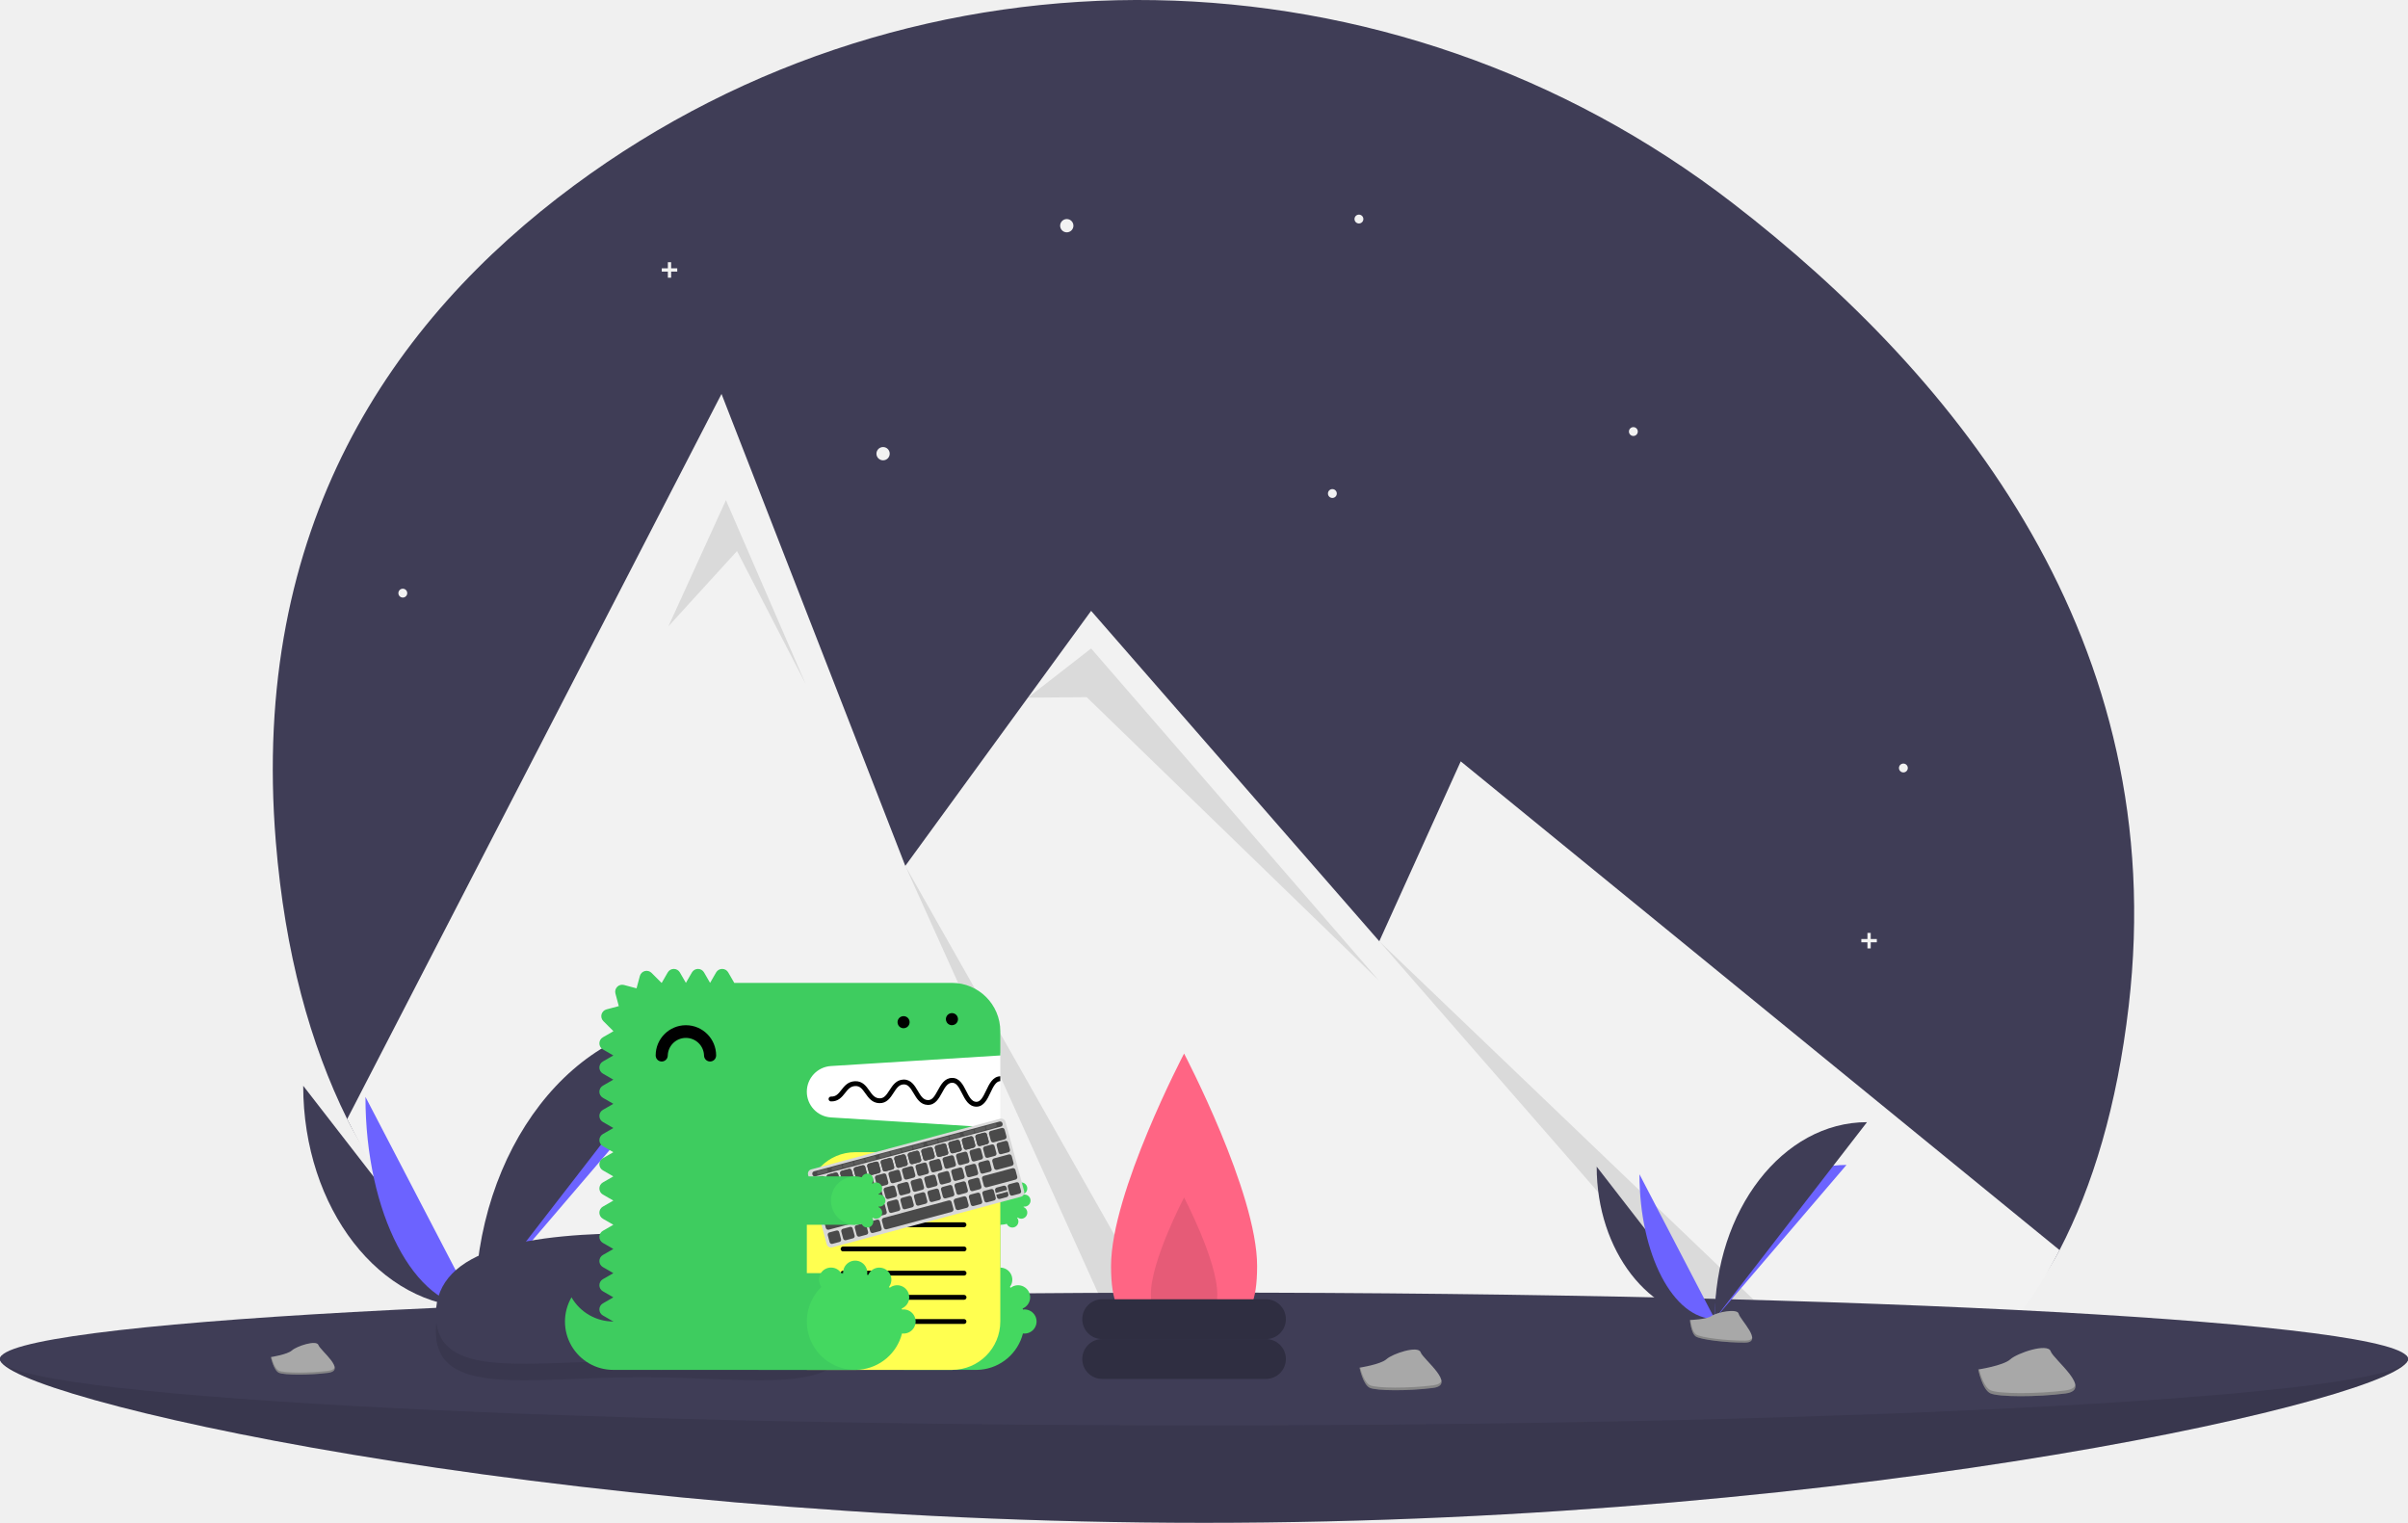
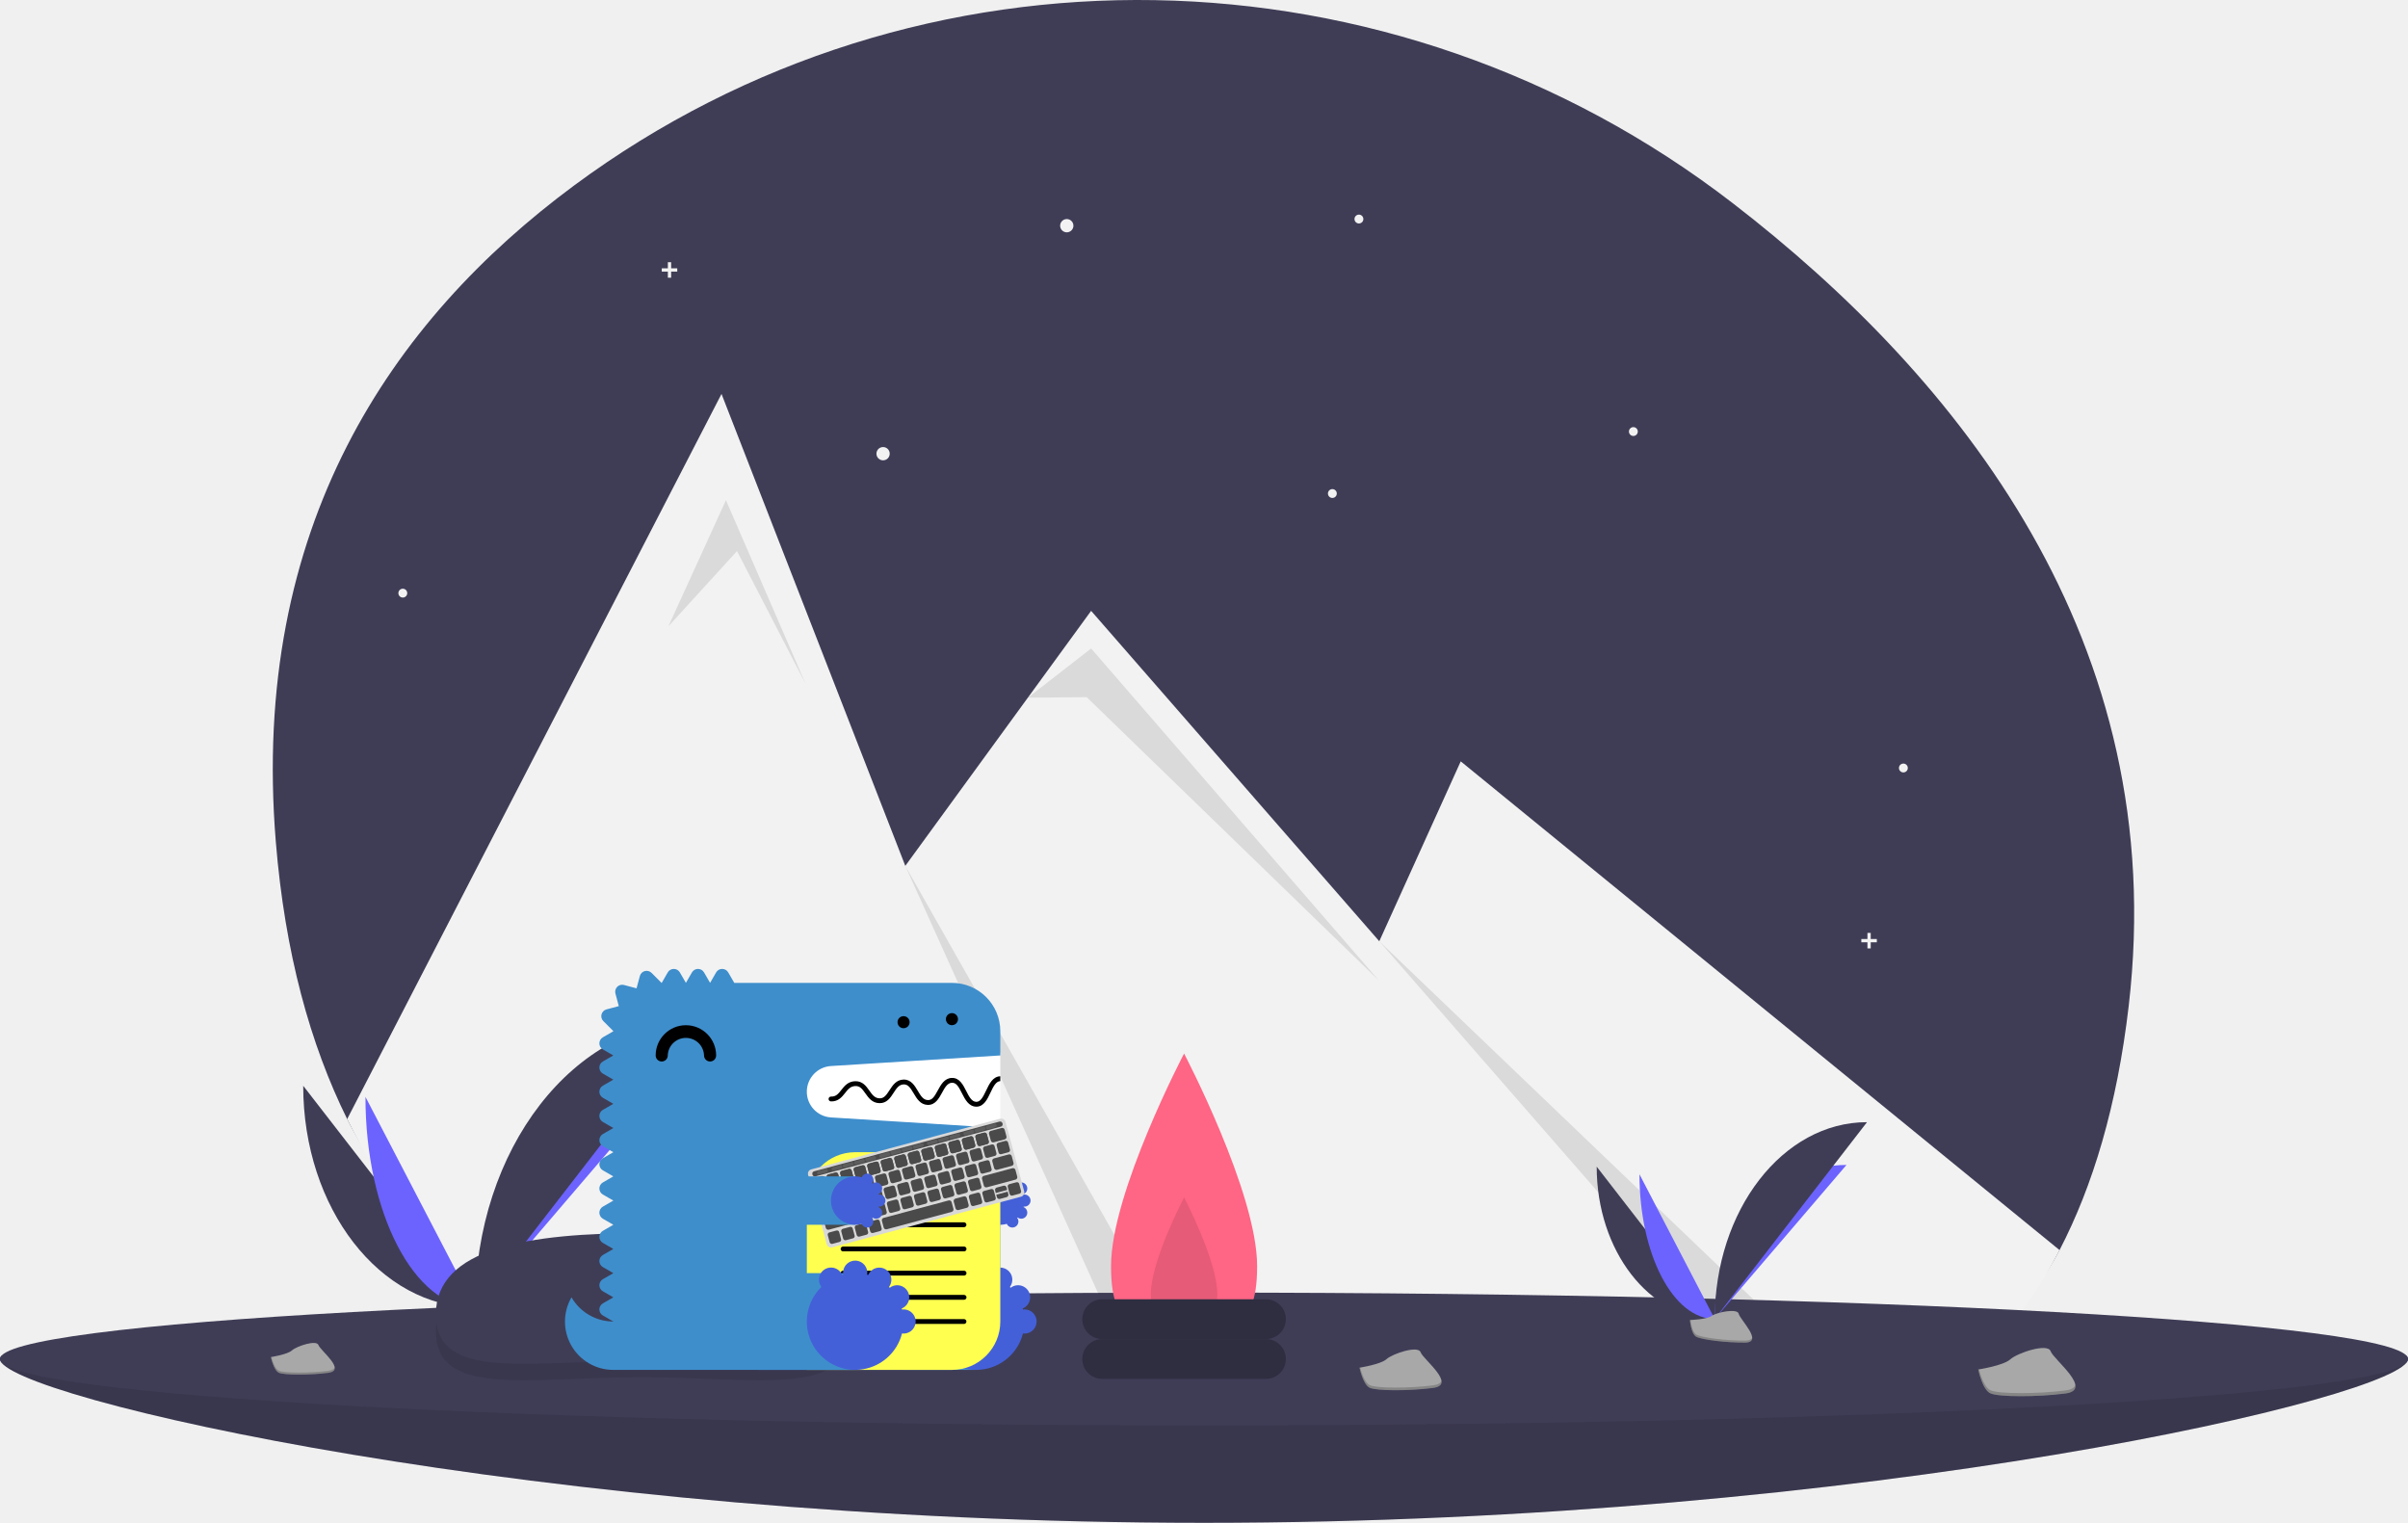
<svg xmlns="http://www.w3.org/2000/svg" width="1088" height="687.962" viewBox="0 0 1088 687.962">
  <g id="Group_12" data-name="Group 12" transform="translate(-57 -56)">
    <g id="Group_11" data-name="Group 11" transform="translate(57 56)">
      <path id="Path_83" data-name="Path 83" d="M1017.81,560.461c-5.27,45.15-16.22,81.4-31.25,110.31-20,38.52-54.21,54.04-84.77,70.28a193.275,193.275,0,0,1-27.46,11.94c-55.61,19.3-117.85,14.18-166.74,3.99a657.282,657.282,0,0,0-104.09-13.16q-14.97-.675-29.97-.67c-15.42.02-293.07,5.29-360.67-131.57-16.69-33.76-28.13-75-32.24-125.27-11.63-142.12,52.29-235.46,134.74-296.47,155.97-115.41,369.76-110.57,523.43,7.88C941.15,276.621,1036.99,396.031,1017.81,560.461Z" transform="translate(-56 -106.019)" fill="#3f3d56" />
      <path id="Path_84" data-name="Path 84" d="M986.56,670.771c-20,38.52-47.21,64.04-77.77,80.28a193.272,193.272,0,0,1-27.46,11.94c-55.61,19.3-117.85,14.18-166.74,3.99a657.3,657.3,0,0,0-104.09-13.16q-14.97-.675-29.97-.67-23.13.03-46.25,1.72c-100.17,7.36-253.82-6.43-321.42-143.29L382,283.981,444.95,445.6l20.09,51.59,55.37-75.98L549,381.981l130.2,149.27,36.8-81.27L970.78,657.9l14.21,11.59Z" transform="translate(-56 -106.019)" fill="#f2f2f2" />
      <path id="Path_85" data-name="Path 85" d="M302,282.962l26-57,36,83-31-60Z" opacity="0.1" />
      <path id="Path_86" data-name="Path 86" d="M610.5,753.821q-14.97-.675-29.97-.67L465.04,497.191Z" transform="translate(-56 -106.019)" opacity="0.1" />
      <path id="Path_87" data-name="Path 87" d="M464.411,315.191,493,292.962l130,150-132-128Z" opacity="0.1" />
      <path id="Path_88" data-name="Path 88" d="M908.79,751.051a193.265,193.265,0,0,1-27.46,11.94L679.2,531.251Z" transform="translate(-56 -106.019)" opacity="0.1" />
      <circle id="Ellipse_11" data-name="Ellipse 11" cx="3" cy="3" r="3" transform="translate(479 98.962)" fill="#f2f2f2" />
      <circle id="Ellipse_12" data-name="Ellipse 12" cx="3" cy="3" r="3" transform="translate(396 201.962)" fill="#f2f2f2" />
      <circle id="Ellipse_13" data-name="Ellipse 13" cx="2" cy="2" r="2" transform="translate(600 220.962)" fill="#f2f2f2" />
      <circle id="Ellipse_14" data-name="Ellipse 14" cx="2" cy="2" r="2" transform="translate(180 265.962)" fill="#f2f2f2" />
      <circle id="Ellipse_15" data-name="Ellipse 15" cx="2" cy="2" r="2" transform="translate(612 96.962)" fill="#f2f2f2" />
      <circle id="Ellipse_16" data-name="Ellipse 16" cx="2" cy="2" r="2" transform="translate(736 192.962)" fill="#f2f2f2" />
      <circle id="Ellipse_17" data-name="Ellipse 17" cx="2" cy="2" r="2" transform="translate(858 344.962)" fill="#f2f2f2" />
      <path id="Path_89" data-name="Path 89" d="M306,121.222h-2.76v-2.76h-1.48v2.76H299V122.7h2.76v2.759h1.48V122.7H306Z" fill="#f2f2f2" />
      <path id="Path_90" data-name="Path 90" d="M848,424.222h-2.76v-2.76h-1.48v2.76H841V425.7h2.76v2.759h1.48V425.7H848Z" fill="#f2f2f2" />
      <path id="Path_91" data-name="Path 91" d="M1144,719.981c0,16.569-243.557,74-544,74s-544-57.431-544-74,243.557,14,544,14S1144,703.413,1144,719.981Z" transform="translate(-56 -106.019)" fill="#3f3d56" />
      <path id="Path_92" data-name="Path 92" d="M1144,719.981c0,16.569-243.557,74-544,74s-544-57.431-544-74,243.557,14,544,14S1144,703.413,1144,719.981Z" transform="translate(-56 -106.019)" opacity="0.1" />
      <ellipse id="Ellipse_18" data-name="Ellipse 18" cx="544" cy="30" rx="544" ry="30" transform="translate(0 583.962)" fill="#3f3d56" />
      <path id="Path_93" data-name="Path 93" d="M624,677.981c0,33.137-14.775,24-33,24s-33,9.137-33-24,33-96,33-96S624,644.844,624,677.981Z" transform="translate(-56 -106.019)" fill="#ff6584" />
      <path id="Path_94" data-name="Path 94" d="M606,690.66c0,15.062-6.716,10.909-15,10.909s-15,4.153-15-10.909,15-43.636,15-43.636S606,675.6,606,690.66Z" transform="translate(-56 -106.019)" opacity="0.1" />
      <rect id="Rectangle_97" data-name="Rectangle 97" width="92" height="18" rx="9" transform="translate(489 604.962)" fill="#2f2e41" />
      <rect id="Rectangle_98" data-name="Rectangle 98" width="92" height="18" rx="9" transform="translate(489 586.962)" fill="#2f2e41" />
      <path id="Path_95" data-name="Path 95" d="M193,596.547c0,55.343,34.719,100.126,77.626,100.126" transform="translate(-56 -106.019)" fill="#3f3d56" />
      <path id="Path_96" data-name="Path 96" d="M270.626,696.673c0-55.965,38.745-101.251,86.626-101.251" transform="translate(-56 -106.019)" fill="#6c63ff" />
      <path id="Path_97" data-name="Path 97" d="M221.125,601.564c0,52.57,22.14,95.109,49.5,95.109" transform="translate(-56 -106.019)" fill="#6c63ff" />
      <path id="Path_98" data-name="Path 98" d="M270.626,696.673c0-71.511,44.783-129.377,100.126-129.377" transform="translate(-56 -106.019)" fill="#3f3d56" />
      <path id="Path_99" data-name="Path 99" d="M254.3,697.379s11.009-.339,14.326-2.7,16.934-5.183,17.757-1.395,16.544,18.844,4.115,18.945-28.879-1.936-32.19-3.953S254.3,697.379,254.3,697.379Z" transform="translate(-56 -106.019)" fill="#a8a8a8" />
      <path id="Path_100" data-name="Path 100" d="M290.716,710.909c-12.429.1-28.879-1.936-32.19-3.953-2.522-1.536-3.527-7.048-3.863-9.591l-.368.014s.7,8.879,4.009,10.9,19.761,4.053,32.19,3.953c3.588-.029,4.827-1.305,4.759-3.2C294.755,710.174,293.386,710.887,290.716,710.909Z" transform="translate(-56 -106.019)" opacity="0.2" />
      <path id="Path_101" data-name="Path 101" d="M777.429,633.081c0,38.029,23.857,68.8,53.341,68.8" transform="translate(-56 -106.019)" fill="#3f3d56" />
      <path id="Path_102" data-name="Path 102" d="M830.769,701.882c0-38.456,26.623-69.575,59.525-69.575" transform="translate(-56 -106.019)" fill="#6c63ff" />
      <path id="Path_103" data-name="Path 103" d="M796.755,636.528c0,36.124,15.213,65.354,34.014,65.354" transform="translate(-56 -106.019)" fill="#6c63ff" />
      <path id="Path_104" data-name="Path 104" d="M830.769,701.882c0-49.139,30.773-88.9,68.8-88.9" transform="translate(-56 -106.019)" fill="#3f3d56" />
      <path id="Path_105" data-name="Path 105" d="M819.548,702.367s7.565-.233,9.844-1.856,11.636-3.562,12.2-.958,11.368,12.949,2.828,13.018-19.844-1.33-22.119-2.716S819.548,702.367,819.548,702.367Z" transform="translate(-56 -106.019)" fill="#a8a8a8" />
      <path id="Path_106" data-name="Path 106" d="M844.574,711.664c-8.54.069-19.844-1.33-22.119-2.716-1.733-1.056-2.423-4.843-2.654-6.59l-.253.01s.479,6.1,2.755,7.487,13.579,2.785,22.119,2.716c2.465-.02,3.317-.9,3.27-2.2C847.349,711.159,846.409,711.649,844.574,711.664Z" transform="translate(-56 -106.019)" opacity="0.2" />
      <path id="Path_107" data-name="Path 107" d="M949.813,724.718s11.36-1.729,14.5-4.591,16.89-7.488,18.217-3.667,19.494,17.447,6.633,19.107-30.153,1.609-33.835-.065S949.813,724.718,949.813,724.718Z" transform="translate(-56 -106.019)" fill="#a8a8a8" />
      <path id="Path_108" data-name="Path 108" d="M989.228,734.173c-12.86,1.659-30.153,1.609-33.835-.065-2.8-1.275-4.535-6.858-5.2-9.45l-.379.061s1.833,9.109,5.516,10.783,20.975,1.725,33.835.065c3.712-.479,4.836-1.956,4.529-3.906C993.319,732.907,991.991,733.817,989.228,734.173Z" transform="translate(-56 -106.019)" opacity="0.2" />
      <path id="Path_109" data-name="Path 109" d="M670.26,723.9s9.587-1.459,12.237-3.875,14.255-6.32,15.374-3.095,16.452,14.725,5.6,16.125-25.448,1.358-28.555-.055S670.26,723.9,670.26,723.9Z" transform="translate(-56 -106.019)" fill="#a8a8a8" />
      <path id="Path_110" data-name="Path 110" d="M703.524,731.875c-10.853,1.4-25.448,1.358-28.555-.055-2.367-1.076-3.827-5.788-4.39-7.976l-.32.051s1.547,7.687,4.655,9.1,17.7,1.456,28.555.055c3.133-.4,4.081-1.651,3.822-3.3C706.977,730.807,705.856,731.575,703.524,731.875Z" transform="translate(-56 -106.019)" opacity="0.2" />
      <path id="Path_111" data-name="Path 111" d="M178.389,719.109s7.463-1.136,9.527-3.016,11.1-4.92,11.969-2.409,12.808,11.463,4.358,12.553-19.811,1.057-22.23-.043S178.389,719.109,178.389,719.109Z" transform="translate(-56 -106.019)" fill="#a8a8a8" />
      <path id="Path_112" data-name="Path 112" d="M204.285,725.321c-8.449,1.09-19.811,1.057-22.23-.043-1.842-.838-2.979-4.506-3.417-6.209l-.249.04s1.2,5.984,3.624,7.085,13.781,1.133,22.23.043c2.439-.315,3.177-1.285,2.976-2.566C206.973,724.489,206.1,725.087,204.285,725.321Z" transform="translate(-56 -106.019)" opacity="0.2" />
      <path id="Path_113" data-name="Path 113" d="M439.7,707.337c0,30.22-42.124,20.873-93.7,20.873s-93.074,9.347-93.074-20.873,42.118-36.793,93.694-36.793S439.7,677.117,439.7,707.337Z" transform="translate(-56 -106.019)" opacity="0.1" />
      <path id="Path_114" data-name="Path 114" d="M439.7,699.9c0,30.22-42.124,20.873-93.7,20.873s-93.074,9.347-93.074-20.873S295.04,663.1,346.616,663.1,439.7,669.676,439.7,699.9Z" transform="translate(-56 -106.019)" fill="#3f3d56" />
    </g>
    <g id="docusaurus_keytar" transform="translate(312.271 493.733)">
      <path id="Path_40" data-name="Path 40" d="M99,52h91.791V89.153H99Z" transform="translate(5.904 -14.001)" fill="#fff" fill-rule="evenodd" />
-       <path id="Path_41" data-name="Path 41" d="M24.855,163.927A21.828,21.828,0,0,1,5.947,153a21.829,21.829,0,0,0,18.908,32.782H46.71V163.927Z" transform="translate(-3 -4.634)" fill="#3ecc5f" fill-rule="evenodd" />
-       <path id="Path_42" data-name="Path 42" d="M121.861,61.1l76.514-4.782V45.39A21.854,21.854,0,0,0,176.52,23.535H78.173L75.441,18.8a3.154,3.154,0,0,0-5.464,0l-2.732,4.732L64.513,18.8a3.154,3.154,0,0,0-5.464,0l-2.732,4.732L53.586,18.8a3.154,3.154,0,0,0-5.464,0L45.39,23.535c-.024,0-.046,0-.071,0l-4.526-4.525a3.153,3.153,0,0,0-5.276,1.414l-1.5,5.577-5.674-1.521a3.154,3.154,0,0,0-3.863,3.864L26,34.023l-5.575,1.494a3.155,3.155,0,0,0-1.416,5.278l4.526,4.526c0,.023,0,.046,0,.07L18.8,48.122a3.154,3.154,0,0,0,0,5.464l4.732,2.732L18.8,59.05a3.154,3.154,0,0,0,0,5.464l4.732,2.732L18.8,69.977a3.154,3.154,0,0,0,0,5.464l4.732,2.732L18.8,80.9a3.154,3.154,0,0,0,0,5.464L23.535,89.1,18.8,91.832a3.154,3.154,0,0,0,0,5.464l4.732,2.732L18.8,102.76a3.154,3.154,0,0,0,0,5.464l4.732,2.732L18.8,113.687a3.154,3.154,0,0,0,0,5.464l4.732,2.732L18.8,124.615a3.154,3.154,0,0,0,0,5.464l4.732,2.732L18.8,135.542a3.154,3.154,0,0,0,0,5.464l4.732,2.732L18.8,146.469a3.154,3.154,0,0,0,0,5.464l4.732,2.732L18.8,157.4a3.154,3.154,0,0,0,0,5.464l4.732,2.732L18.8,168.324a3.154,3.154,0,0,0,0,5.464l4.732,2.732A21.854,21.854,0,0,0,45.39,198.375H176.52a21.854,21.854,0,0,0,21.855-21.855V89.1l-76.514-4.782a11.632,11.632,0,0,1,0-23.219" transform="translate(-1.681 -17.226)" fill="#3ecc5f" fill-rule="evenodd" />
-       <path id="Path_43" data-name="Path 43" d="M143,186.71h32.782V143H143Z" transform="translate(9.984 -5.561)" fill="#3ecc5f" fill-rule="evenodd" />
-       <path id="Path_44" data-name="Path 44" d="M196.71,159.855a5.438,5.438,0,0,0-.7.07c-.042-.164-.081-.329-.127-.493a5.457,5.457,0,1,0-5.4-9.372q-.181-.185-.366-.367a5.454,5.454,0,1,0-9.384-5.4c-.162-.046-.325-.084-.486-.126a5.467,5.467,0,1,0-10.788,0c-.162.042-.325.08-.486.126a5.457,5.457,0,1,0-9.384,5.4,21.843,21.843,0,1,0,36.421,21.02,5.452,5.452,0,1,0,.7-10.858" transform="translate(10.912 -6.025)" fill="#44d860" fill-rule="evenodd" />
-       <path id="Path_45" data-name="Path 45" d="M153,124.855h32.782V103H153Z" transform="translate(10.912 -9.271)" fill="#3ecc5f" fill-rule="evenodd" />
-       <path id="Path_46" data-name="Path 46" d="M194.855,116.765a2.732,2.732,0,1,0,0-5.464,2.811,2.811,0,0,0-.349.035c-.022-.082-.04-.164-.063-.246a2.733,2.733,0,0,0-1.052-5.253,2.7,2.7,0,0,0-1.648.566q-.09-.093-.184-.184a2.7,2.7,0,0,0,.553-1.633,2.732,2.732,0,0,0-5.245-1.07,10.928,10.928,0,1,0,0,21.031,2.732,2.732,0,0,0,5.245-1.07,2.7,2.7,0,0,0-.553-1.633q.093-.09.184-.184a2.7,2.7,0,0,0,1.648.566,2.732,2.732,0,0,0,1.052-5.253c.023-.081.042-.164.063-.246a2.814,2.814,0,0,0,.349.035" transform="translate(12.767 -9.377)" fill="#44d860" fill-rule="evenodd" />
+       <path id="Path_41" data-name="Path 41" d="M24.855,163.927A21.828,21.828,0,0,1,5.947,153a21.829,21.829,0,0,0,18.908,32.782H46.71V163.927Z" transform="translate(-3 -4.634)" fill="#3e8ecc" fill-rule="evenodd" />
+       <path id="Path_42" data-name="Path 42" d="M121.861,61.1l76.514-4.782V45.39A21.854,21.854,0,0,0,176.52,23.535H78.173L75.441,18.8a3.154,3.154,0,0,0-5.464,0l-2.732,4.732L64.513,18.8a3.154,3.154,0,0,0-5.464,0l-2.732,4.732L53.586,18.8a3.154,3.154,0,0,0-5.464,0L45.39,23.535c-.024,0-.046,0-.071,0l-4.526-4.525a3.153,3.153,0,0,0-5.276,1.414l-1.5,5.577-5.674-1.521a3.154,3.154,0,0,0-3.863,3.864L26,34.023l-5.575,1.494a3.155,3.155,0,0,0-1.416,5.278l4.526,4.526c0,.023,0,.046,0,.07L18.8,48.122a3.154,3.154,0,0,0,0,5.464l4.732,2.732L18.8,59.05a3.154,3.154,0,0,0,0,5.464l4.732,2.732L18.8,69.977a3.154,3.154,0,0,0,0,5.464l4.732,2.732L18.8,80.9a3.154,3.154,0,0,0,0,5.464L23.535,89.1,18.8,91.832a3.154,3.154,0,0,0,0,5.464l4.732,2.732L18.8,102.76a3.154,3.154,0,0,0,0,5.464l4.732,2.732L18.8,113.687a3.154,3.154,0,0,0,0,5.464l4.732,2.732L18.8,124.615a3.154,3.154,0,0,0,0,5.464l4.732,2.732L18.8,135.542a3.154,3.154,0,0,0,0,5.464l4.732,2.732L18.8,146.469a3.154,3.154,0,0,0,0,5.464l4.732,2.732L18.8,157.4a3.154,3.154,0,0,0,0,5.464l4.732,2.732L18.8,168.324a3.154,3.154,0,0,0,0,5.464l4.732,2.732A21.854,21.854,0,0,0,45.39,198.375H176.52a21.854,21.854,0,0,0,21.855-21.855V89.1l-76.514-4.782a11.632,11.632,0,0,1,0-23.219" transform="translate(-1.681 -17.226)" fill="#3e8ecc" fill-rule="evenodd" />
+       <path id="Path_43" data-name="Path 43" d="M143,186.71h32.782V143H143Z" transform="translate(9.984 -5.561)" fill="#3e8ecc" fill-rule="evenodd" />
+       <path id="Path_44" data-name="Path 44" d="M196.71,159.855a5.438,5.438,0,0,0-.7.07c-.042-.164-.081-.329-.127-.493a5.457,5.457,0,1,0-5.4-9.372q-.181-.185-.366-.367a5.454,5.454,0,1,0-9.384-5.4c-.162-.046-.325-.084-.486-.126a5.467,5.467,0,1,0-10.788,0c-.162.042-.325.08-.486.126a5.457,5.457,0,1,0-9.384,5.4,21.843,21.843,0,1,0,36.421,21.02,5.452,5.452,0,1,0,.7-10.858" transform="translate(10.912 -6.025)" fill="#4460d8" fill-rule="evenodd" />
+       <path id="Path_45" data-name="Path 45" d="M153,124.855h32.782V103H153Z" transform="translate(10.912 -9.271)" fill="#3e8ecc" fill-rule="evenodd" />
+       <path id="Path_46" data-name="Path 46" d="M194.855,116.765a2.732,2.732,0,1,0,0-5.464,2.811,2.811,0,0,0-.349.035c-.022-.082-.04-.164-.063-.246a2.733,2.733,0,0,0-1.052-5.253,2.7,2.7,0,0,0-1.648.566q-.09-.093-.184-.184a2.7,2.7,0,0,0,.553-1.633,2.732,2.732,0,0,0-5.245-1.07,10.928,10.928,0,1,0,0,21.031,2.732,2.732,0,0,0,5.245-1.07,2.7,2.7,0,0,0-.553-1.633q.093-.09.184-.184a2.7,2.7,0,0,0,1.648.566,2.732,2.732,0,0,0,1.052-5.253c.023-.081.042-.164.063-.246a2.814,2.814,0,0,0,.349.035" transform="translate(12.767 -9.377)" fill="#4460d8" fill-rule="evenodd" />
      <path id="Path_47" data-name="Path 47" d="M65.087,56.891a2.732,2.732,0,0,1-2.732-2.732,8.2,8.2,0,0,0-16.391,0,2.732,2.732,0,0,1-5.464,0,13.659,13.659,0,0,1,27.319,0,2.732,2.732,0,0,1-2.732,2.732" transform="translate(0.478 -15.068)" fill-rule="evenodd" />
      <path id="Path_48" data-name="Path 48" d="M103,191.347h65.565a21.854,21.854,0,0,0,21.855-21.855V93H124.855A21.854,21.854,0,0,0,103,114.855Z" transform="translate(6.275 -10.199)" fill="#ffff50" fill-rule="evenodd" />
      <path id="Path_49" data-name="Path 49" d="M173.216,129.787H118.535a1.093,1.093,0,1,1,0-2.185h54.681a1.093,1.093,0,0,1,0,2.185m0,21.855H118.535a1.093,1.093,0,1,1,0-2.186h54.681a1.093,1.093,0,0,1,0,2.186m0,21.855H118.535a1.093,1.093,0,1,1,0-2.185h54.681a1.093,1.093,0,0,1,0,2.185m0-54.434H118.535a1.093,1.093,0,1,1,0-2.185h54.681a1.093,1.093,0,0,1,0,2.185m0,21.652H118.535a1.093,1.093,0,1,1,0-2.186h54.681a1.093,1.093,0,0,1,0,2.186m0,21.855H118.535a1.093,1.093,0,1,1,0-2.186h54.681a1.093,1.093,0,0,1,0,2.186M189.585,61.611c-.013,0-.024-.007-.037-.005-3.377.115-4.974,3.492-6.384,6.472-1.471,3.114-2.608,5.139-4.473,5.078-2.064-.074-3.244-2.406-4.494-4.874-1.436-2.835-3.075-6.049-6.516-5.929-3.329.114-4.932,3.053-6.346,5.646-1.5,2.762-2.529,4.442-4.5,4.364-2.106-.076-3.225-1.972-4.52-4.167-1.444-2.443-3.112-5.191-6.487-5.1-3.272.113-4.879,2.606-6.3,4.808-1.5,2.328-2.552,3.746-4.551,3.662-2.156-.076-3.27-1.65-4.558-3.472-1.447-2.047-3.077-4.363-6.442-4.251-3.2.109-4.807,2.153-6.224,3.954-1.346,1.709-2.4,3.062-4.621,2.977a1.093,1.093,0,0,0-.079,2.186c3.3.11,4.967-1.967,6.417-3.81,1.286-1.635,2.4-3.045,4.582-3.12,2.1-.09,3.091,1.218,4.584,3.327,1.417,2,3.026,4.277,6.263,4.394,3.391.114,5.022-2.42,6.467-4.663,1.292-2,2.406-3.734,4.535-3.807,1.959-.073,3.026,1.475,4.529,4.022,1.417,2.4,3.023,5.121,6.324,5.241,3.415.118,5.064-2.863,6.5-5.5,1.245-2.282,2.419-4.437,4.5-4.509,1.959-.046,2.981,1.743,4.492,4.732,1.412,2.79,3.013,5.95,6.365,6.071l.185,0c3.348,0,4.937-3.36,6.343-6.331,1.245-2.634,2.423-5.114,4.444-5.216Z" transform="translate(7.109 -13.11)" fill-rule="evenodd" />
-       <path id="Path_50" data-name="Path 50" d="M83,186.71h43.71V143H83Z" transform="translate(4.42 -5.561)" fill="#3ecc5f" fill-rule="evenodd" />
+       <path id="Path_50" data-name="Path 50" d="M83,186.71h43.71V143H83Z" transform="translate(4.42 -5.561)" fill="#3e8ecc" fill-rule="evenodd" />
      <g id="Group_8" data-name="Group 8" transform="matrix(0.966, -0.259, 0.259, 0.966, 109.327, 91.085)">
        <rect id="Rectangle_3" data-name="Rectangle 3" width="92.361" height="36.462" rx="2" transform="translate(0 0)" fill="#d8d8d8" />
        <g id="Group_2" data-name="Group 2" transform="translate(1.531 23.03)">
          <rect id="Rectangle_4" data-name="Rectangle 4" width="5.336" height="5.336" rx="1" transform="translate(16.797 0)" fill="#4a4a4a" />
          <rect id="Rectangle_5" data-name="Rectangle 5" width="5.336" height="5.336" rx="1" transform="translate(23.12 0)" fill="#4a4a4a" />
          <rect id="Rectangle_6" data-name="Rectangle 6" width="5.336" height="5.336" rx="1" transform="translate(29.444 0)" fill="#4a4a4a" />
          <rect id="Rectangle_7" data-name="Rectangle 7" width="5.336" height="5.336" rx="1" transform="translate(35.768 0)" fill="#4a4a4a" />
          <rect id="Rectangle_8" data-name="Rectangle 8" width="5.336" height="5.336" rx="1" transform="translate(42.091 0)" fill="#4a4a4a" />
          <rect id="Rectangle_9" data-name="Rectangle 9" width="5.336" height="5.336" rx="1" transform="translate(48.415 0)" fill="#4a4a4a" />
          <rect id="Rectangle_10" data-name="Rectangle 10" width="5.336" height="5.336" rx="1" transform="translate(54.739 0)" fill="#4a4a4a" />
          <rect id="Rectangle_11" data-name="Rectangle 11" width="5.336" height="5.336" rx="1" transform="translate(61.063 0)" fill="#4a4a4a" />
          <rect id="Rectangle_12" data-name="Rectangle 12" width="5.336" height="5.336" rx="1" transform="translate(67.386 0)" fill="#4a4a4a" />
          <path id="Path_51" data-name="Path 51" d="M1.093,0H14.518a1.093,1.093,0,0,1,1.093,1.093V4.243a1.093,1.093,0,0,1-1.093,1.093H1.093A1.093,1.093,0,0,1,0,4.243V1.093A1.093,1.093,0,0,1,1.093,0ZM75,0H88.426a1.093,1.093,0,0,1,1.093,1.093V4.243a1.093,1.093,0,0,1-1.093,1.093H75a1.093,1.093,0,0,1-1.093-1.093V1.093A1.093,1.093,0,0,1,75,0Z" transform="translate(0 0)" fill="#4a4a4a" fill-rule="evenodd" />
        </g>
        <g id="Group_3" data-name="Group 3" transform="translate(1.531 10.261)">
          <path id="Path_52" data-name="Path 52" d="M1.093,0H6.218A1.093,1.093,0,0,1,7.31,1.093V4.242A1.093,1.093,0,0,1,6.218,5.335H1.093A1.093,1.093,0,0,1,0,4.242V1.093A1.093,1.093,0,0,1,1.093,0Z" transform="translate(0 0)" fill="#4a4a4a" fill-rule="evenodd" />
          <rect id="Rectangle_13" data-name="Rectangle 13" width="5.336" height="5.336" rx="1" transform="translate(8.299 0)" fill="#4a4a4a" />
          <rect id="Rectangle_14" data-name="Rectangle 14" width="5.336" height="5.336" rx="1" transform="translate(14.623 0)" fill="#4a4a4a" />
          <rect id="Rectangle_15" data-name="Rectangle 15" width="5.336" height="5.336" rx="1" transform="translate(20.947 0)" fill="#4a4a4a" />
          <rect id="Rectangle_16" data-name="Rectangle 16" width="5.336" height="5.336" rx="1" transform="translate(27.271 0)" fill="#4a4a4a" />
          <rect id="Rectangle_17" data-name="Rectangle 17" width="5.336" height="5.336" rx="1" transform="translate(33.594 0)" fill="#4a4a4a" />
          <rect id="Rectangle_18" data-name="Rectangle 18" width="5.336" height="5.336" rx="1" transform="translate(39.918 0)" fill="#4a4a4a" />
          <rect id="Rectangle_19" data-name="Rectangle 19" width="5.336" height="5.336" rx="1" transform="translate(46.242 0)" fill="#4a4a4a" />
          <rect id="Rectangle_20" data-name="Rectangle 20" width="5.336" height="5.336" rx="1" transform="translate(52.565 0)" fill="#4a4a4a" />
          <rect id="Rectangle_21" data-name="Rectangle 21" width="5.336" height="5.336" rx="1" transform="translate(58.888 0)" fill="#4a4a4a" />
          <rect id="Rectangle_22" data-name="Rectangle 22" width="5.336" height="5.336" rx="1" transform="translate(65.212 0)" fill="#4a4a4a" />
          <rect id="Rectangle_23" data-name="Rectangle 23" width="5.336" height="5.336" rx="1" transform="translate(71.536 0)" fill="#4a4a4a" />
          <rect id="Rectangle_24" data-name="Rectangle 24" width="5.336" height="5.336" rx="1" transform="translate(77.859 0)" fill="#4a4a4a" />
          <rect id="Rectangle_25" data-name="Rectangle 25" width="5.336" height="5.336" rx="1" transform="translate(84.183 0)" fill="#4a4a4a" />
        </g>
        <g id="Group_4" data-name="Group 4" transform="translate(91.05 9.546) rotate(180)">
          <path id="Path_53" data-name="Path 53" d="M1.093,0H6.219A1.093,1.093,0,0,1,7.312,1.093v3.15A1.093,1.093,0,0,1,6.219,5.336H1.093A1.093,1.093,0,0,1,0,4.243V1.093A1.093,1.093,0,0,1,1.093,0Z" transform="translate(0 0)" fill="#4a4a4a" fill-rule="evenodd" />
          <rect id="Rectangle_26" data-name="Rectangle 26" width="5.336" height="5.336" rx="1" transform="translate(8.299 0)" fill="#4a4a4a" />
          <rect id="Rectangle_27" data-name="Rectangle 27" width="5.336" height="5.336" rx="1" transform="translate(14.623 0)" fill="#4a4a4a" />
          <rect id="Rectangle_28" data-name="Rectangle 28" width="5.336" height="5.336" rx="1" transform="translate(20.947 0)" fill="#4a4a4a" />
          <rect id="Rectangle_29" data-name="Rectangle 29" width="5.336" height="5.336" rx="1" transform="translate(27.271 0)" fill="#4a4a4a" />
          <rect id="Rectangle_30" data-name="Rectangle 30" width="5.336" height="5.336" rx="1" transform="translate(33.594 0)" fill="#4a4a4a" />
          <rect id="Rectangle_31" data-name="Rectangle 31" width="5.336" height="5.336" rx="1" transform="translate(39.918 0)" fill="#4a4a4a" />
          <rect id="Rectangle_32" data-name="Rectangle 32" width="5.336" height="5.336" rx="1" transform="translate(46.242 0)" fill="#4a4a4a" />
          <rect id="Rectangle_33" data-name="Rectangle 33" width="5.336" height="5.336" rx="1" transform="translate(52.565 0)" fill="#4a4a4a" />
          <rect id="Rectangle_34" data-name="Rectangle 34" width="5.336" height="5.336" rx="1" transform="translate(58.889 0)" fill="#4a4a4a" />
          <rect id="Rectangle_35" data-name="Rectangle 35" width="5.336" height="5.336" rx="1" transform="translate(65.213 0)" fill="#4a4a4a" />
          <rect id="Rectangle_36" data-name="Rectangle 36" width="5.336" height="5.336" rx="1" transform="translate(71.537 0)" fill="#4a4a4a" />
          <rect id="Rectangle_37" data-name="Rectangle 37" width="5.336" height="5.336" rx="1" transform="translate(77.86 0)" fill="#4a4a4a" />
          <rect id="Rectangle_38" data-name="Rectangle 38" width="5.336" height="5.336" rx="1" transform="translate(84.183 0)" fill="#4a4a4a" />
          <rect id="Rectangle_39" data-name="Rectangle 39" width="5.336" height="5.336" rx="1" transform="translate(8.299 0)" fill="#4a4a4a" />
          <rect id="Rectangle_40" data-name="Rectangle 40" width="5.336" height="5.336" rx="1" transform="translate(14.623 0)" fill="#4a4a4a" />
          <rect id="Rectangle_41" data-name="Rectangle 41" width="5.336" height="5.336" rx="1" transform="translate(20.947 0)" fill="#4a4a4a" />
          <rect id="Rectangle_42" data-name="Rectangle 42" width="5.336" height="5.336" rx="1" transform="translate(27.271 0)" fill="#4a4a4a" />
          <rect id="Rectangle_43" data-name="Rectangle 43" width="5.336" height="5.336" rx="1" transform="translate(33.594 0)" fill="#4a4a4a" />
          <rect id="Rectangle_44" data-name="Rectangle 44" width="5.336" height="5.336" rx="1" transform="translate(39.918 0)" fill="#4a4a4a" />
          <rect id="Rectangle_45" data-name="Rectangle 45" width="5.336" height="5.336" rx="1" transform="translate(46.242 0)" fill="#4a4a4a" />
          <rect id="Rectangle_46" data-name="Rectangle 46" width="5.336" height="5.336" rx="1" transform="translate(52.565 0)" fill="#4a4a4a" />
          <rect id="Rectangle_47" data-name="Rectangle 47" width="5.336" height="5.336" rx="1" transform="translate(58.889 0)" fill="#4a4a4a" />
          <rect id="Rectangle_48" data-name="Rectangle 48" width="5.336" height="5.336" rx="1" transform="translate(65.213 0)" fill="#4a4a4a" />
          <rect id="Rectangle_49" data-name="Rectangle 49" width="5.336" height="5.336" rx="1" transform="translate(71.537 0)" fill="#4a4a4a" />
          <rect id="Rectangle_50" data-name="Rectangle 50" width="5.336" height="5.336" rx="1" transform="translate(77.86 0)" fill="#4a4a4a" />
          <rect id="Rectangle_51" data-name="Rectangle 51" width="5.336" height="5.336" rx="1" transform="translate(84.183 0)" fill="#4a4a4a" />
        </g>
        <g id="Group_6" data-name="Group 6" transform="translate(1.531 16.584)">
          <path id="Path_54" data-name="Path 54" d="M1.093,0h7.3A1.093,1.093,0,0,1,9.485,1.093v3.15A1.093,1.093,0,0,1,8.392,5.336h-7.3A1.093,1.093,0,0,1,0,4.243V1.094A1.093,1.093,0,0,1,1.093,0Z" transform="translate(0 0)" fill="#4a4a4a" fill-rule="evenodd" />
          <g id="Group_5" data-name="Group 5" transform="translate(10.671 0)">
            <rect id="Rectangle_52" data-name="Rectangle 52" width="5.336" height="5.336" rx="1" fill="#4a4a4a" />
            <rect id="Rectangle_53" data-name="Rectangle 53" width="5.336" height="5.336" rx="1" transform="translate(6.324 0)" fill="#4a4a4a" />
            <rect id="Rectangle_54" data-name="Rectangle 54" width="5.336" height="5.336" rx="1" transform="translate(12.647 0)" fill="#4a4a4a" />
            <rect id="Rectangle_55" data-name="Rectangle 55" width="5.336" height="5.336" rx="1" transform="translate(18.971 0)" fill="#4a4a4a" />
            <rect id="Rectangle_56" data-name="Rectangle 56" width="5.336" height="5.336" rx="1" transform="translate(25.295 0)" fill="#4a4a4a" />
            <rect id="Rectangle_57" data-name="Rectangle 57" width="5.336" height="5.336" rx="1" transform="translate(31.619 0)" fill="#4a4a4a" />
            <rect id="Rectangle_58" data-name="Rectangle 58" width="5.336" height="5.336" rx="1" transform="translate(37.942 0)" fill="#4a4a4a" />
            <rect id="Rectangle_59" data-name="Rectangle 59" width="5.336" height="5.336" rx="1" transform="translate(44.265 0)" fill="#4a4a4a" />
            <rect id="Rectangle_60" data-name="Rectangle 60" width="5.336" height="5.336" rx="1" transform="translate(50.589 0)" fill="#4a4a4a" />
            <rect id="Rectangle_61" data-name="Rectangle 61" width="5.336" height="5.336" rx="1" transform="translate(56.912 0)" fill="#4a4a4a" />
            <rect id="Rectangle_62" data-name="Rectangle 62" width="5.336" height="5.336" rx="1" transform="translate(63.236 0)" fill="#4a4a4a" />
          </g>
          <path id="Path_55" data-name="Path 55" d="M1.094,0H8A1.093,1.093,0,0,1,9.091,1.093v3.15A1.093,1.093,0,0,1,8,5.336H1.093A1.093,1.093,0,0,1,0,4.243V1.094A1.093,1.093,0,0,1,1.093,0Z" transform="translate(80.428 0)" fill="#4a4a4a" fill-rule="evenodd" />
        </g>
        <g id="Group_7" data-name="Group 7" transform="translate(1.531 29.627)">
          <rect id="Rectangle_63" data-name="Rectangle 63" width="5.336" height="5.336" rx="1" transform="translate(0 0)" fill="#4a4a4a" />
          <rect id="Rectangle_64" data-name="Rectangle 64" width="5.336" height="5.336" rx="1" transform="translate(6.324 0)" fill="#4a4a4a" />
          <rect id="Rectangle_65" data-name="Rectangle 65" width="5.336" height="5.336" rx="1" transform="translate(12.647 0)" fill="#4a4a4a" />
          <rect id="Rectangle_66" data-name="Rectangle 66" width="5.336" height="5.336" rx="1" transform="translate(18.971 0)" fill="#4a4a4a" />
          <path id="Path_56" data-name="Path 56" d="M1.093,0H31.515a1.093,1.093,0,0,1,1.093,1.093V4.244a1.093,1.093,0,0,1-1.093,1.093H1.093A1.093,1.093,0,0,1,0,4.244V1.093A1.093,1.093,0,0,1,1.093,0ZM34.687,0h3.942a1.093,1.093,0,0,1,1.093,1.093V4.244a1.093,1.093,0,0,1-1.093,1.093H34.687a1.093,1.093,0,0,1-1.093-1.093V1.093A1.093,1.093,0,0,1,34.687,0Z" transform="translate(25.294 0)" fill="#4a4a4a" fill-rule="evenodd" />
          <rect id="Rectangle_67" data-name="Rectangle 67" width="5.336" height="5.336" rx="1" transform="translate(66.003 0)" fill="#4a4a4a" />
          <rect id="Rectangle_68" data-name="Rectangle 68" width="5.336" height="5.336" rx="1" transform="translate(72.327 0)" fill="#4a4a4a" />
          <rect id="Rectangle_69" data-name="Rectangle 69" width="5.336" height="5.336" rx="1" transform="translate(84.183 0)" fill="#4a4a4a" />
          <path id="Path_57" data-name="Path 57" d="M5.336,0V1.18A1.093,1.093,0,0,1,4.243,2.273H1.093A1.093,1.093,0,0,1,0,1.18V0Z" transform="translate(83.59 2.273) rotate(180)" fill="#4a4a4a" />
          <path id="Path_58" data-name="Path 58" d="M5.336,0V1.18A1.093,1.093,0,0,1,4.243,2.273H1.093A1.093,1.093,0,0,1,0,1.18V0Z" transform="translate(78.255 3.063)" fill="#4a4a4a" />
        </g>
        <rect id="Rectangle_70" data-name="Rectangle 70" width="88.927" height="2.371" rx="1.085" transform="translate(1.925 1.17)" fill="#4a4a4a" />
        <rect id="Rectangle_71" data-name="Rectangle 71" width="4.986" height="1.581" rx="0.723" transform="translate(4.1 1.566)" fill="#d8d8d8" opacity="0.136" />
        <rect id="Rectangle_72" data-name="Rectangle 72" width="4.986" height="1.581" rx="0.723" transform="translate(10.923 1.566)" fill="#d8d8d8" opacity="0.136" />
        <rect id="Rectangle_73" data-name="Rectangle 73" width="4.986" height="1.581" rx="0.723" transform="translate(16.173 1.566)" fill="#d8d8d8" opacity="0.136" />
        <rect id="Rectangle_74" data-name="Rectangle 74" width="4.986" height="1.581" rx="0.723" transform="translate(21.421 1.566)" fill="#d8d8d8" opacity="0.136" />
        <rect id="Rectangle_75" data-name="Rectangle 75" width="4.986" height="1.581" rx="0.723" transform="translate(26.671 1.566)" fill="#d8d8d8" opacity="0.136" />
        <rect id="Rectangle_76" data-name="Rectangle 76" width="4.986" height="1.581" rx="0.723" transform="translate(33.232 1.566)" fill="#d8d8d8" opacity="0.136" />
        <rect id="Rectangle_77" data-name="Rectangle 77" width="4.986" height="1.581" rx="0.723" transform="translate(38.48 1.566)" fill="#d8d8d8" opacity="0.136" />
        <rect id="Rectangle_78" data-name="Rectangle 78" width="4.986" height="1.581" rx="0.723" transform="translate(43.73 1.566)" fill="#d8d8d8" opacity="0.136" />
        <rect id="Rectangle_79" data-name="Rectangle 79" width="4.986" height="1.581" rx="0.723" transform="translate(48.978 1.566)" fill="#d8d8d8" opacity="0.136" />
        <rect id="Rectangle_80" data-name="Rectangle 80" width="4.986" height="1.581" rx="0.723" transform="translate(55.54 1.566)" fill="#d8d8d8" opacity="0.136" />
        <rect id="Rectangle_81" data-name="Rectangle 81" width="4.986" height="1.581" rx="0.723" transform="translate(60.788 1.566)" fill="#d8d8d8" opacity="0.136" />
        <rect id="Rectangle_82" data-name="Rectangle 82" width="4.986" height="1.581" rx="0.723" transform="translate(66.038 1.566)" fill="#d8d8d8" opacity="0.136" />
        <rect id="Rectangle_83" data-name="Rectangle 83" width="4.986" height="1.581" rx="0.723" transform="translate(72.599 1.566)" fill="#d8d8d8" opacity="0.136" />
        <rect id="Rectangle_84" data-name="Rectangle 84" width="4.986" height="1.581" rx="0.723" transform="translate(77.847 1.566)" fill="#d8d8d8" opacity="0.136" />
        <rect id="Rectangle_85" data-name="Rectangle 85" width="4.986" height="1.581" rx="0.723" transform="translate(83.097 1.566)" fill="#d8d8d8" opacity="0.136" />
      </g>
-       <path id="Path_59" data-name="Path 59" d="M146.71,159.855a5.439,5.439,0,0,0-.7.07c-.042-.164-.081-.329-.127-.493a5.457,5.457,0,1,0-5.4-9.372q-.181-.185-.366-.367a5.454,5.454,0,1,0-9.384-5.4c-.162-.046-.325-.084-.486-.126a5.467,5.467,0,1,0-10.788,0c-.162.042-.325.08-.486.126a5.457,5.457,0,1,0-9.384,5.4,21.843,21.843,0,1,0,36.421,21.02,5.452,5.452,0,1,0,.7-10.858" transform="translate(6.275 -6.025)" fill="#44d860" fill-rule="evenodd" />
-       <path id="Path_60" data-name="Path 60" d="M83,124.855h43.71V103H83Z" transform="translate(4.42 -9.271)" fill="#3ecc5f" fill-rule="evenodd" />
-       <path id="Path_61" data-name="Path 61" d="M134.855,116.765a2.732,2.732,0,1,0,0-5.464,2.811,2.811,0,0,0-.349.035c-.022-.082-.04-.164-.063-.246a2.733,2.733,0,0,0-1.052-5.253,2.7,2.7,0,0,0-1.648.566q-.09-.093-.184-.184a2.7,2.7,0,0,0,.553-1.633,2.732,2.732,0,0,0-5.245-1.07,10.928,10.928,0,1,0,0,21.031,2.732,2.732,0,0,0,5.245-1.07,2.7,2.7,0,0,0-.553-1.633q.093-.09.184-.184a2.7,2.7,0,0,0,1.648.566,2.732,2.732,0,0,0,1.052-5.253c.023-.081.042-.164.063-.246a2.811,2.811,0,0,0,.349.035" transform="translate(7.202 -9.377)" fill="#44d860" fill-rule="evenodd" />
+       <path id="Path_59" data-name="Path 59" d="M146.71,159.855a5.439,5.439,0,0,0-.7.07c-.042-.164-.081-.329-.127-.493a5.457,5.457,0,1,0-5.4-9.372q-.181-.185-.366-.367a5.454,5.454,0,1,0-9.384-5.4c-.162-.046-.325-.084-.486-.126a5.467,5.467,0,1,0-10.788,0c-.162.042-.325.08-.486.126a5.457,5.457,0,1,0-9.384,5.4,21.843,21.843,0,1,0,36.421,21.02,5.452,5.452,0,1,0,.7-10.858" transform="translate(6.275 -6.025)" fill="#4460d8" fill-rule="evenodd" />
+       <path id="Path_60" data-name="Path 60" d="M83,124.855h43.71V103H83Z" transform="translate(4.42 -9.271)" fill="#3e8ecc" fill-rule="evenodd" />
+       <path id="Path_61" data-name="Path 61" d="M134.855,116.765a2.732,2.732,0,1,0,0-5.464,2.811,2.811,0,0,0-.349.035c-.022-.082-.04-.164-.063-.246a2.733,2.733,0,0,0-1.052-5.253,2.7,2.7,0,0,0-1.648.566q-.09-.093-.184-.184a2.7,2.7,0,0,0,.553-1.633,2.732,2.732,0,0,0-5.245-1.07,10.928,10.928,0,1,0,0,21.031,2.732,2.732,0,0,0,5.245-1.07,2.7,2.7,0,0,0-.553-1.633q.093-.09.184-.184a2.7,2.7,0,0,0,1.648.566,2.732,2.732,0,0,0,1.052-5.253c.023-.081.042-.164.063-.246a2.811,2.811,0,0,0,.349.035" transform="translate(7.202 -9.377)" fill="#4460d8" fill-rule="evenodd" />
      <path id="Path_62" data-name="Path 62" d="M143.232,42.33a2.967,2.967,0,0,1-.535-.055,2.754,2.754,0,0,1-.514-.153,2.838,2.838,0,0,1-.471-.251,4.139,4.139,0,0,1-.415-.339,3.2,3.2,0,0,1-.338-.415A2.7,2.7,0,0,1,140.5,39.6a2.968,2.968,0,0,1,.055-.535,3.152,3.152,0,0,1,.152-.514,2.874,2.874,0,0,1,.252-.47,2.633,2.633,0,0,1,.753-.754,2.837,2.837,0,0,1,.471-.251,2.753,2.753,0,0,1,.514-.153,2.527,2.527,0,0,1,1.071,0,2.654,2.654,0,0,1,.983.4,4.139,4.139,0,0,1,.415.339,4.019,4.019,0,0,1,.339.415,2.786,2.786,0,0,1,.251.47,2.864,2.864,0,0,1,.208,1.049,2.77,2.77,0,0,1-.8,1.934,4.139,4.139,0,0,1-.415.339,2.722,2.722,0,0,1-1.519.459m21.855-1.366a2.789,2.789,0,0,1-1.935-.8,4.162,4.162,0,0,1-.338-.415,2.7,2.7,0,0,1-.459-1.519,2.789,2.789,0,0,1,.8-1.934,4.139,4.139,0,0,1,.415-.339,2.838,2.838,0,0,1,.471-.251,2.752,2.752,0,0,1,.514-.153,2.527,2.527,0,0,1,1.071,0,2.654,2.654,0,0,1,.983.4,4.139,4.139,0,0,1,.415.339,2.79,2.79,0,0,1,.8,1.934,3.069,3.069,0,0,1-.055.535,2.779,2.779,0,0,1-.153.514,3.885,3.885,0,0,1-.251.47,4.02,4.02,0,0,1-.339.415,4.138,4.138,0,0,1-.415.339,2.722,2.722,0,0,1-1.519.459" transform="translate(9.753 -15.532)" fill-rule="evenodd" />
    </g>
  </g>
</svg>
